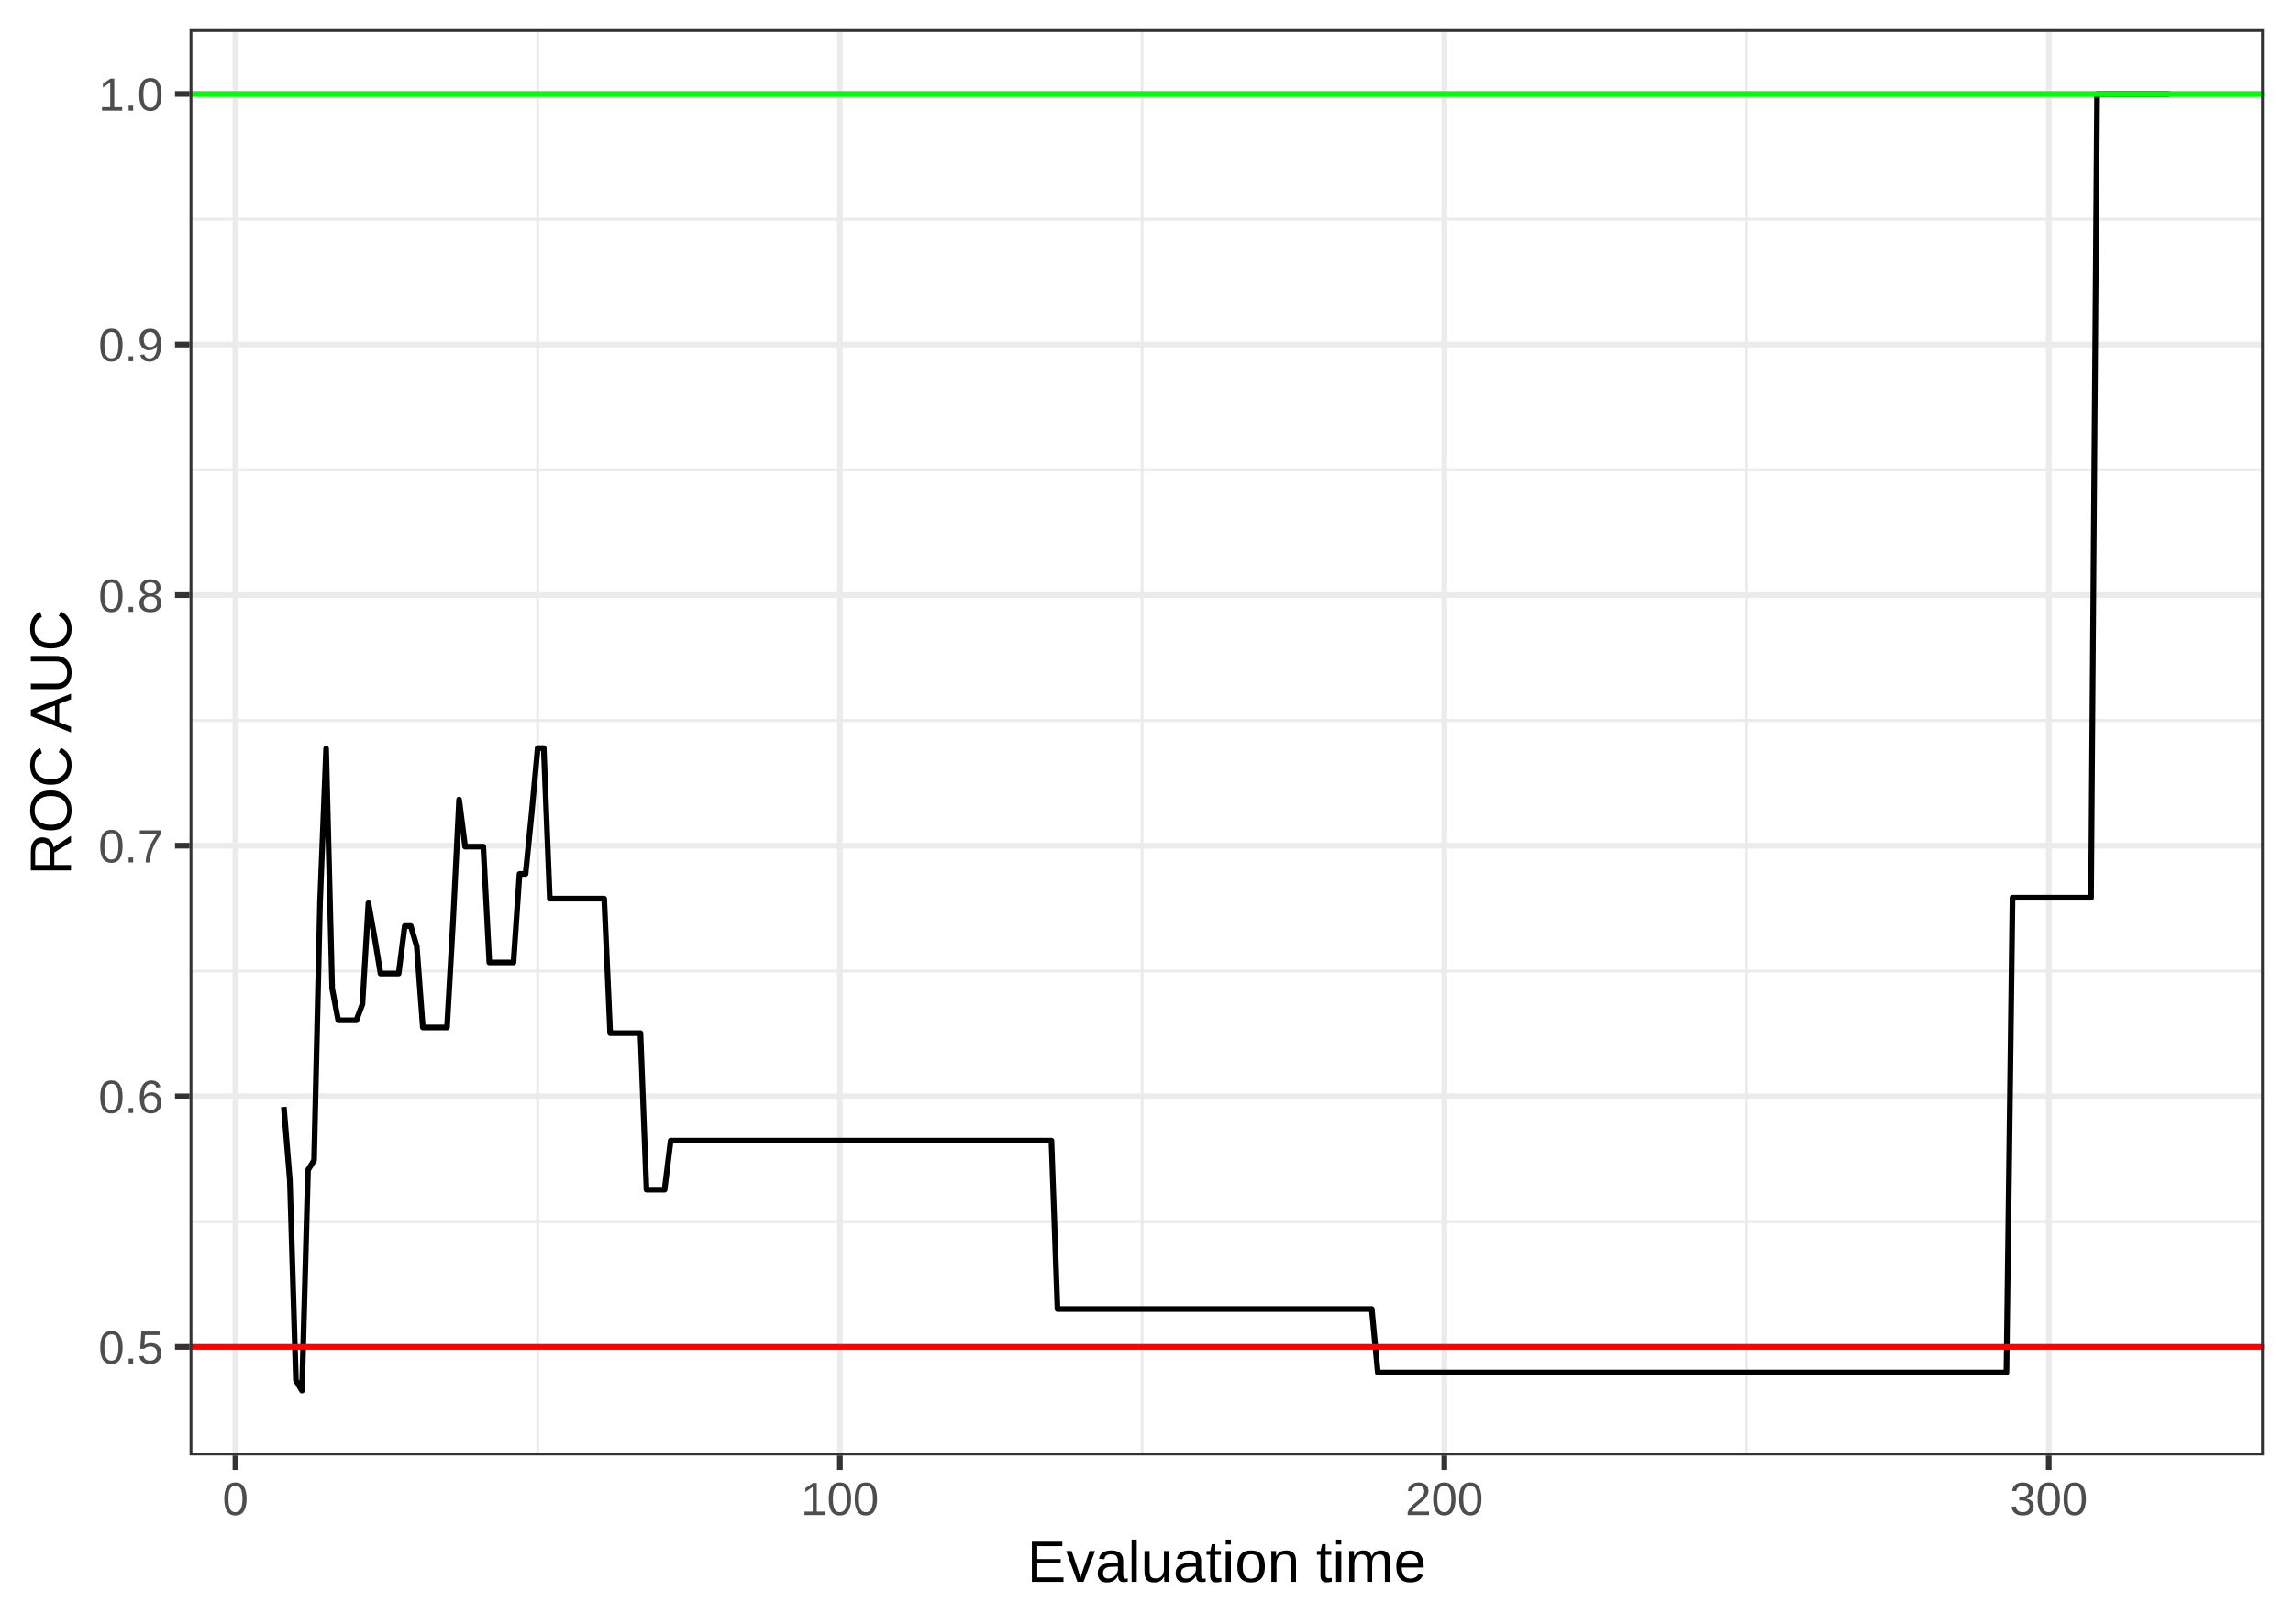
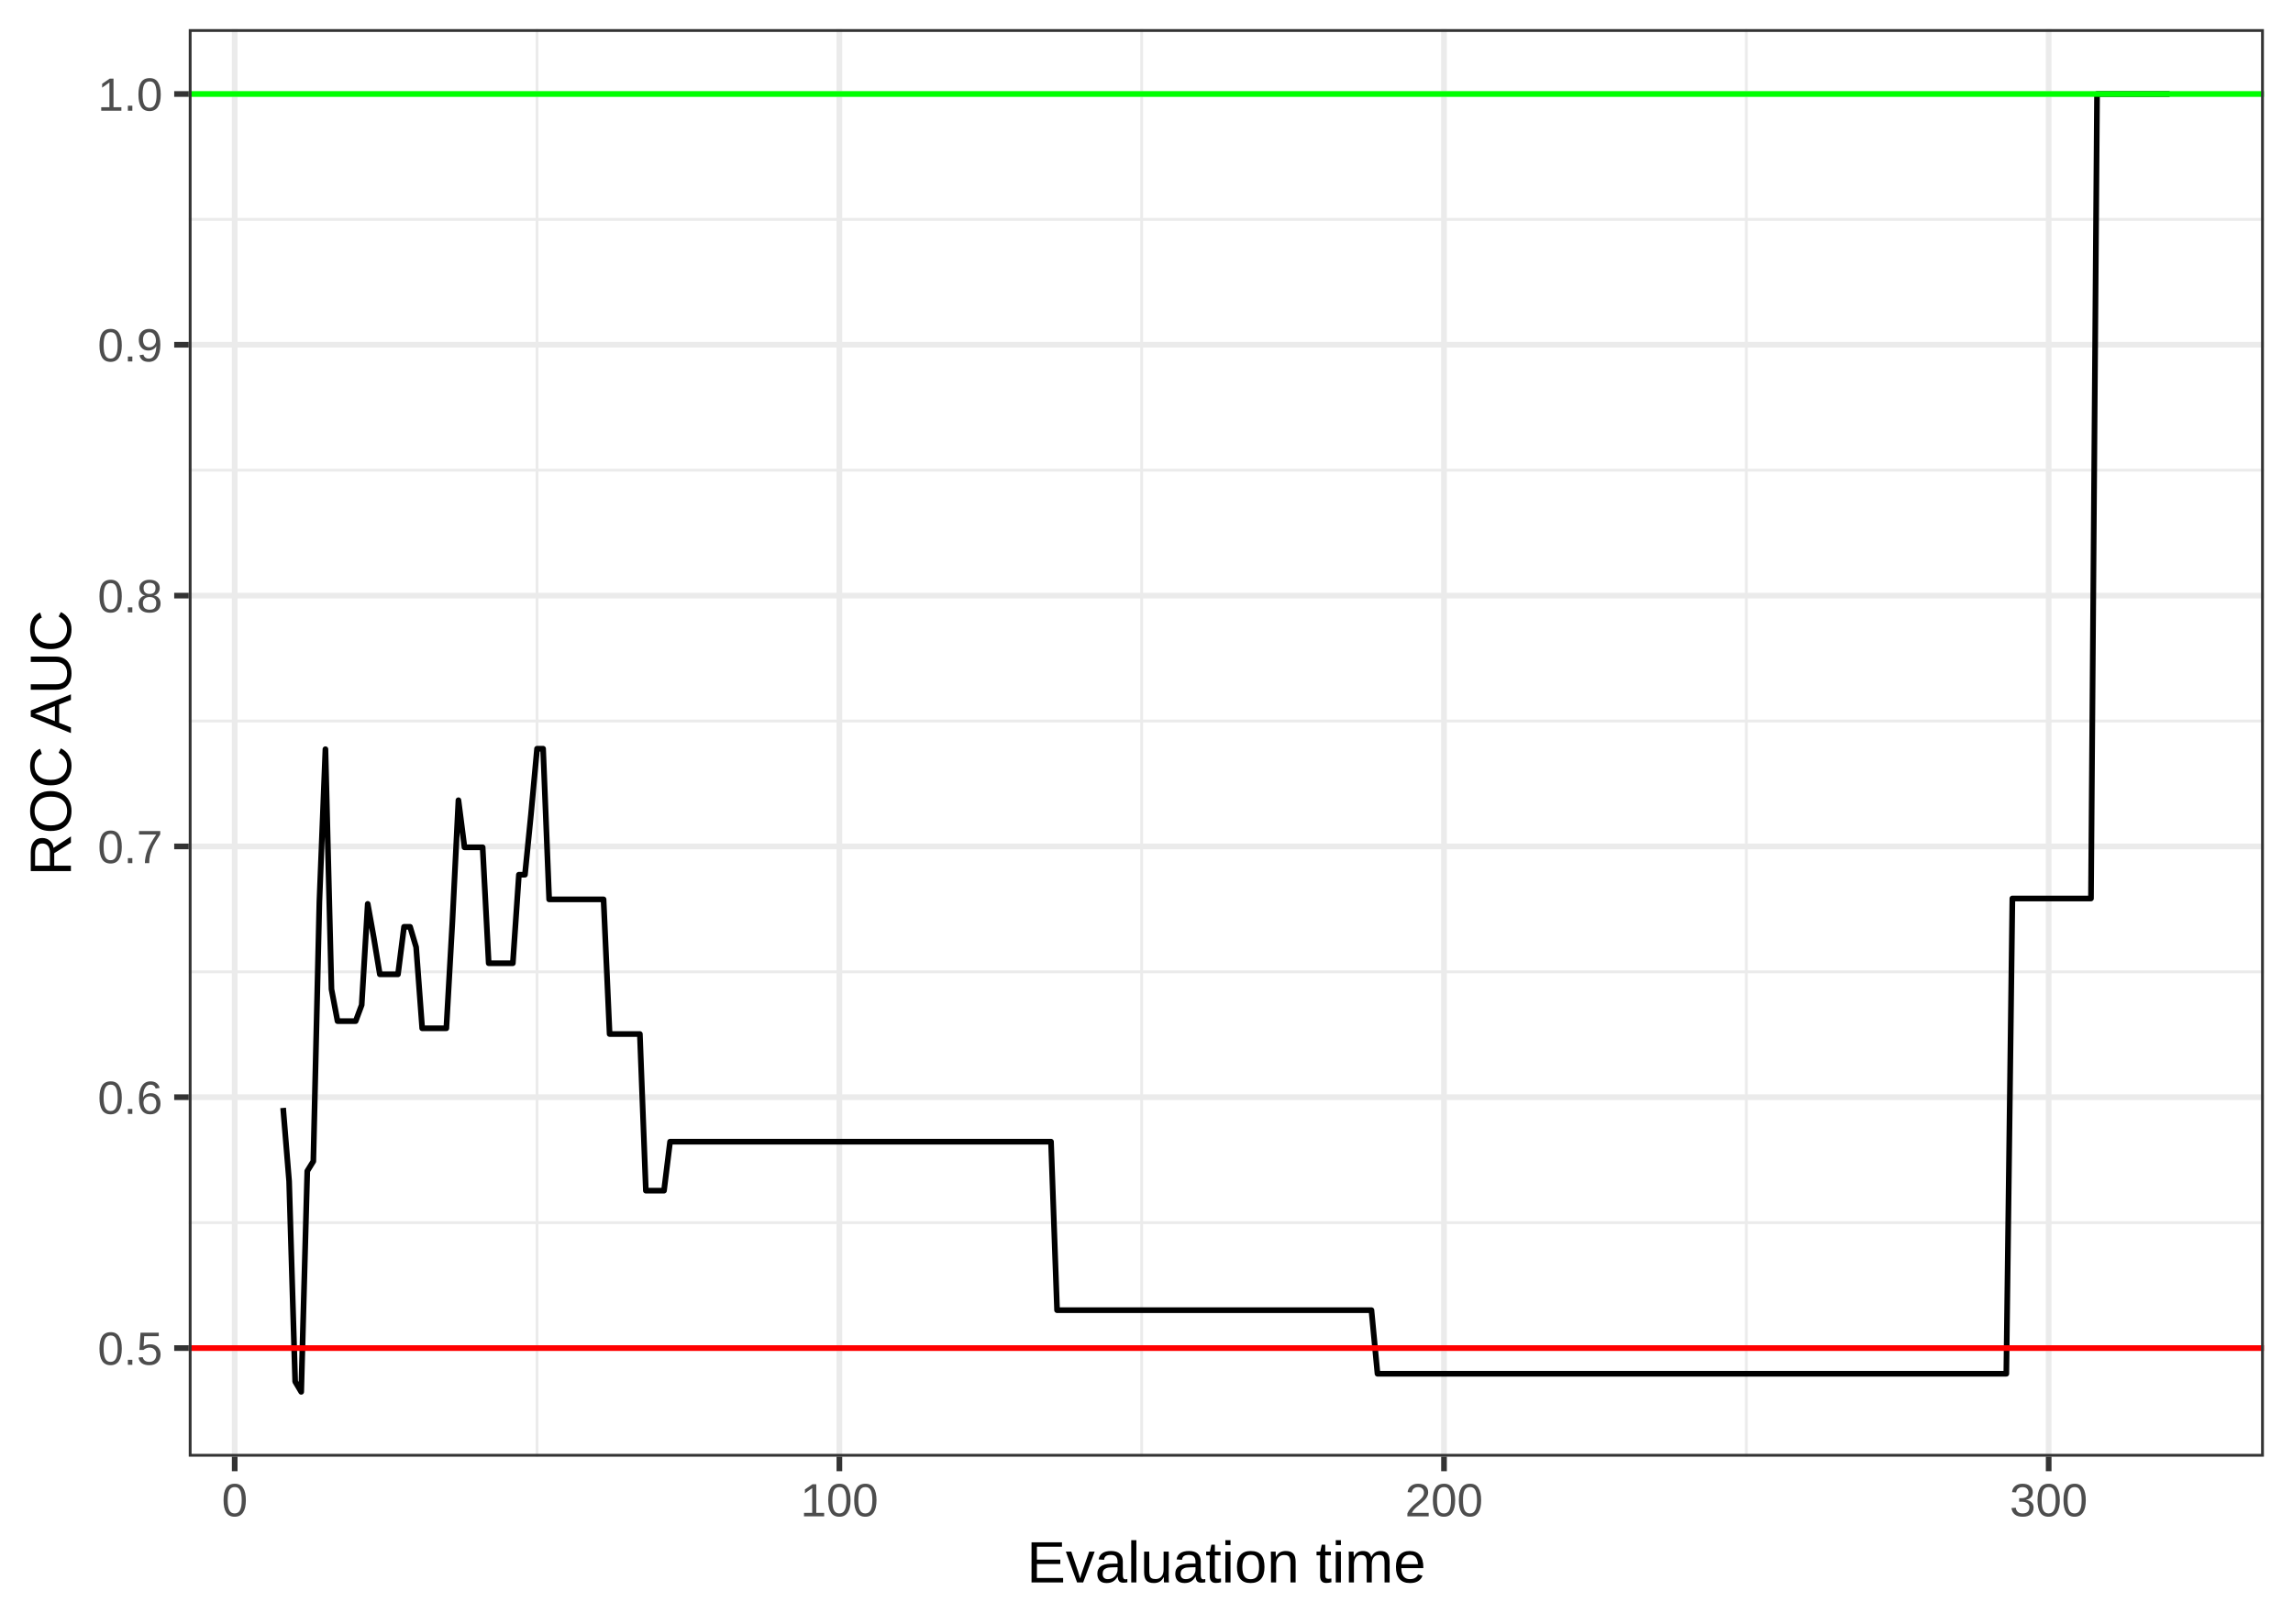
- <svg xmlns="http://www.w3.org/2000/svg" class="svglite" width="432.00pt" height="306.00pt" viewBox="0 0 432.00 306.00">
-   <defs>
-     <style type="text/css">
+ <svg xmlns="http://www.w3.org/2000/svg" width="432.00pt" height="306.00pt" viewBox="0 0 432.00 306.00">
+   <g class="svglite">
+     <defs>
+       <style type="text/css">
    .svglite line, .svglite polyline, .svglite polygon, .svglite path, .svglite rect, .svglite circle {
      fill: none;
      stroke: #000000;
      stroke-linecap: round;
      stroke-linejoin: round;
      stroke-miterlimit: 10.00;
    }
    .svglite text {
      white-space: pre;
    }
+     .svglite g.glyphgroup path {
+       fill: inherit;
+       stroke: none;
+     }
  </style>
-   </defs>
-   <rect width="100%" height="100%" style="stroke: none; fill: #FFFFFF;" />
-   <defs>
-     <clipPath id="cpMC4wMHw0MzIuMDB8MC4wMHwzMDYuMDA=">
-       <rect x="0.00" y="0.00" width="432.00" height="306.00" />
-     </clipPath>
-   </defs>
-   <g clip-path="url(#cpMC4wMHw0MzIuMDB8MC4wMHwzMDYuMDA=)">
-     <rect x="0" y="0.00" width="432.00" height="306.00" style="stroke-width: 1.07; stroke: #FFFFFF; fill: #FFFFFF;" />
-   </g>
-   <defs>
-     <clipPath id="cpMzUuNzF8NDI2LjUyfDUuNDh8Mjc0LjI3">
-       <rect x="35.71" y="5.48" width="390.81" height="268.79" />
-     </clipPath>
-   </defs>
-   <g clip-path="url(#cpMzUuNzF8NDI2LjUyfDUuNDh8Mjc0LjI3)">
-     <rect x="35.71" y="5.48" width="390.81" height="268.79" style="stroke-width: 1.07; stroke: none; fill: #FFFFFF;" />
-     <polyline points="35.71,230.20 426.52,230.20 " style="stroke-width: 0.53; stroke: #EBEBEB; stroke-linecap: butt;" />
-     <polyline points="35.71,182.98 426.52,182.98 " style="stroke-width: 0.53; stroke: #EBEBEB; stroke-linecap: butt;" />
-     <polyline points="35.71,135.75 426.52,135.75 " style="stroke-width: 0.53; stroke: #EBEBEB; stroke-linecap: butt;" />
-     <polyline points="35.71,88.53 426.52,88.53 " style="stroke-width: 0.53; stroke: #EBEBEB; stroke-linecap: butt;" />
-     <polyline points="35.71,41.31 426.52,41.31 " style="stroke-width: 0.53; stroke: #EBEBEB; stroke-linecap: butt;" />
-     <polyline points="101.30,274.27 101.30,5.48 " style="stroke-width: 0.53; stroke: #EBEBEB; stroke-linecap: butt;" />
-     <polyline points="215.17,274.27 215.17,5.48 " style="stroke-width: 0.53; stroke: #EBEBEB; stroke-linecap: butt;" />
-     <polyline points="329.05,274.27 329.05,5.48 " style="stroke-width: 0.53; stroke: #EBEBEB; stroke-linecap: butt;" />
-     <polyline points="35.71,253.81 426.52,253.81 " style="stroke-width: 1.07; stroke: #EBEBEB; stroke-linecap: butt;" />
-     <polyline points="35.71,206.59 426.52,206.59 " style="stroke-width: 1.07; stroke: #EBEBEB; stroke-linecap: butt;" />
-     <polyline points="35.71,159.36 426.52,159.36 " style="stroke-width: 1.07; stroke: #EBEBEB; stroke-linecap: butt;" />
-     <polyline points="35.71,112.14 426.52,112.14 " style="stroke-width: 1.07; stroke: #EBEBEB; stroke-linecap: butt;" />
-     <polyline points="35.71,64.92 426.52,64.92 " style="stroke-width: 1.07; stroke: #EBEBEB; stroke-linecap: butt;" />
-     <polyline points="35.71,17.70 426.52,17.70 " style="stroke-width: 1.07; stroke: #EBEBEB; stroke-linecap: butt;" />
-     <polyline points="44.36,274.27 44.36,5.48 " style="stroke-width: 1.07; stroke: #EBEBEB; stroke-linecap: butt;" />
-     <polyline points="158.24,274.27 158.24,5.48 " style="stroke-width: 1.07; stroke: #EBEBEB; stroke-linecap: butt;" />
-     <polyline points="272.11,274.27 272.11,5.48 " style="stroke-width: 1.07; stroke: #EBEBEB; stroke-linecap: butt;" />
-     <polyline points="385.98,274.27 385.98,5.48 " style="stroke-width: 1.07; stroke: #EBEBEB; stroke-linecap: butt;" />
-     <polyline points="53.47,208.60 54.61,222.41 55.75,260.13 56.89,262.05 58.03,220.49 59.17,218.64 60.30,169.85 61.44,141.06 62.58,186.24 63.72,192.26 64.86,192.26 66.00,192.26 67.14,192.26 68.28,189.22 69.41,170.19 70.55,176.54 71.69,183.45 72.83,183.45 73.97,183.45 75.11,183.45 76.25,174.50 77.39,174.50 78.52,178.33 79.66,193.61 80.80,193.61 81.94,193.61 83.08,193.61 84.22,193.61 85.36,173.54 86.50,150.67 87.63,159.54 88.77,159.54 89.91,159.54 91.05,159.54 92.19,181.36 93.33,181.36 94.47,181.36 95.61,181.36 96.74,181.36 97.88,164.68 99.02,164.68 100.16,153.30 101.30,140.97 102.44,140.97 103.58,169.34 104.72,169.34 105.85,169.34 106.99,169.34 108.13,169.34 109.27,169.34 110.41,169.34 111.55,169.34 112.69,169.34 113.83,169.34 114.96,194.68 116.10,194.68 117.24,194.68 118.38,194.68 119.52,194.68 120.66,194.68 121.80,224.18 122.94,224.18 124.07,224.18 125.21,224.18 126.35,214.95 127.49,214.95 128.63,214.95 129.77,214.95 130.91,214.95 132.04,214.95 133.18,214.95 134.32,214.95 135.46,214.95 136.60,214.95 137.74,214.95 138.88,214.95 140.02,214.95 141.15,214.95 142.29,214.95 143.43,214.95 144.57,214.95 145.71,214.95 146.85,214.95 147.99,214.95 149.13,214.95 150.26,214.95 151.40,214.95 152.54,214.95 153.68,214.95 154.82,214.95 155.96,214.95 157.10,214.95 158.24,214.95 159.37,214.95 160.51,214.95 161.65,214.95 162.79,214.95 163.93,214.95 165.07,214.95 166.21,214.95 167.35,214.95 168.48,214.95 169.62,214.95 170.76,214.95 171.90,214.95 173.04,214.95 174.18,214.95 175.32,214.95 176.46,214.95 177.59,214.95 178.73,214.95 179.87,214.95 181.01,214.95 182.15,214.95 183.29,214.95 184.43,214.95 185.57,214.95 186.70,214.95 187.84,214.95 188.98,214.95 190.12,214.95 191.26,214.95 192.40,214.95 193.54,214.95 194.68,214.95 195.81,214.95 196.95,214.95 198.09,214.95 199.23,246.67 200.37,246.67 201.51,246.67 202.65,246.67 203.78,246.67 204.92,246.67 206.06,246.67 207.20,246.67 208.34,246.67 209.48,246.67 210.62,246.67 211.76,246.67 212.89,246.67 214.03,246.67 215.17,246.67 216.31,246.67 217.45,246.67 218.59,246.67 219.73,246.67 220.87,246.67 222.00,246.67 223.14,246.67 224.28,246.67 225.42,246.67 226.56,246.67 227.70,246.67 228.84,246.67 229.98,246.67 231.11,246.67 232.25,246.67 233.39,246.67 234.53,246.67 235.67,246.67 236.81,246.67 237.95,246.67 239.09,246.67 240.22,246.67 241.36,246.67 242.50,246.67 243.64,246.67 244.78,246.67 245.92,246.67 247.06,246.67 248.20,246.67 249.33,246.67 250.47,246.67 251.61,246.67 252.75,246.67 253.89,246.67 255.03,246.67 256.17,246.67 257.31,246.67 258.44,246.67 259.58,258.65 260.72,258.65 261.86,258.65 263.00,258.65 264.14,258.65 265.28,258.65 266.42,258.65 267.55,258.65 268.69,258.65 269.83,258.65 270.97,258.65 272.11,258.65 273.25,258.65 274.39,258.65 275.52,258.65 276.66,258.65 277.80,258.65 278.94,258.65 280.08,258.65 281.22,258.65 282.36,258.65 283.50,258.65 284.63,258.65 285.77,258.65 286.91,258.65 288.05,258.65 289.19,258.65 290.33,258.65 291.47,258.65 292.61,258.65 293.74,258.65 294.88,258.65 296.02,258.65 297.16,258.65 298.30,258.65 299.44,258.65 300.58,258.65 301.72,258.65 302.85,258.65 303.99,258.65 305.13,258.65 306.27,258.65 307.41,258.65 308.55,258.65 309.69,258.65 310.83,258.65 311.96,258.65 313.10,258.65 314.24,258.65 315.38,258.65 316.52,258.65 317.66,258.65 318.80,258.65 319.94,258.65 321.07,258.65 322.21,258.65 323.35,258.65 324.49,258.65 325.63,258.65 326.77,258.65 327.91,258.65 329.05,258.65 330.18,258.65 331.32,258.65 332.46,258.65 333.60,258.65 334.74,258.65 335.88,258.65 337.02,258.65 338.16,258.65 339.29,258.65 340.43,258.65 341.57,258.65 342.71,258.65 343.85,258.65 344.99,258.65 346.13,258.65 347.26,258.65 348.40,258.65 349.54,258.65 350.68,258.65 351.82,258.65 352.96,258.65 354.10,258.65 355.24,258.65 356.37,258.65 357.51,258.65 358.65,258.65 359.79,258.65 360.93,258.65 362.07,258.65 363.21,258.65 364.35,258.65 365.48,258.65 366.62,258.65 367.76,258.65 368.90,258.65 370.04,258.65 371.18,258.65 372.32,258.65 373.46,258.65 374.59,258.65 375.73,258.65 376.87,258.65 378.01,258.65 379.15,169.17 380.29,169.17 381.43,169.17 382.57,169.17 383.70,169.17 384.84,169.17 385.98,169.17 387.12,169.17 388.26,169.17 389.40,169.17 390.54,169.17 391.68,169.17 392.81,169.17 393.95,169.17 395.09,17.70 396.23,17.70 397.37,17.70 398.51,17.70 399.65,17.70 400.79,17.70 401.92,17.70 403.06,17.70 404.20,17.70 405.34,17.70 406.48,17.70 407.62,17.70 408.76,17.70 " style="stroke-width: 1.07; stroke-linecap: butt;" />
-     <line x1="35.71" y1="17.70" x2="426.52" y2="17.70" style="stroke-width: 1.07; stroke: #00FF00; stroke-linecap: butt;" />
-     <line x1="35.71" y1="253.81" x2="426.52" y2="253.81" style="stroke-width: 1.07; stroke: #FF0000; stroke-linecap: butt;" />
-     <rect x="35.71" y="5.48" width="390.81" height="268.79" style="stroke-width: 1.07; stroke: #333333;" />
-   </g>
-   <g clip-path="url(#cpMC4wMHw0MzIuMDB8MC4wMHwzMDYuMDA=)">
-     <text x="30.78" y="256.96" text-anchor="end" style="font-size: 8.80px;fill: #4D4D4D; font-family: &quot;Arial&quot;;" textLength="12.23px" lengthAdjust="spacingAndGlyphs">0.5</text>
-     <text x="30.78" y="209.74" text-anchor="end" style="font-size: 8.80px;fill: #4D4D4D; font-family: &quot;Arial&quot;;" textLength="12.23px" lengthAdjust="spacingAndGlyphs">0.6</text>
-     <text x="30.78" y="162.52" text-anchor="end" style="font-size: 8.80px;fill: #4D4D4D; font-family: &quot;Arial&quot;;" textLength="12.23px" lengthAdjust="spacingAndGlyphs">0.7</text>
-     <text x="30.78" y="115.30" text-anchor="end" style="font-size: 8.80px;fill: #4D4D4D; font-family: &quot;Arial&quot;;" textLength="12.23px" lengthAdjust="spacingAndGlyphs">0.8</text>
-     <text x="30.78" y="68.07" text-anchor="end" style="font-size: 8.80px;fill: #4D4D4D; font-family: &quot;Arial&quot;;" textLength="12.23px" lengthAdjust="spacingAndGlyphs">0.9</text>
-     <text x="30.78" y="20.85" text-anchor="end" style="font-size: 8.80px;fill: #4D4D4D; font-family: &quot;Arial&quot;;" textLength="12.23px" lengthAdjust="spacingAndGlyphs">1.0</text>
-     <polyline points="32.97,253.81 35.71,253.81 " style="stroke-width: 1.07; stroke: #333333; stroke-linecap: butt;" />
-     <polyline points="32.97,206.59 35.71,206.59 " style="stroke-width: 1.07; stroke: #333333; stroke-linecap: butt;" />
-     <polyline points="32.97,159.36 35.71,159.36 " style="stroke-width: 1.07; stroke: #333333; stroke-linecap: butt;" />
-     <polyline points="32.97,112.14 35.71,112.14 " style="stroke-width: 1.07; stroke: #333333; stroke-linecap: butt;" />
-     <polyline points="32.97,64.92 35.71,64.92 " style="stroke-width: 1.07; stroke: #333333; stroke-linecap: butt;" />
-     <polyline points="32.97,17.70 35.71,17.70 " style="stroke-width: 1.07; stroke: #333333; stroke-linecap: butt;" />
-     <polyline points="44.36,277.01 44.36,274.27 " style="stroke-width: 1.07; stroke: #333333; stroke-linecap: butt;" />
-     <polyline points="158.24,277.01 158.24,274.27 " style="stroke-width: 1.07; stroke: #333333; stroke-linecap: butt;" />
-     <polyline points="272.11,277.01 272.11,274.27 " style="stroke-width: 1.07; stroke: #333333; stroke-linecap: butt;" />
-     <polyline points="385.98,277.01 385.98,274.27 " style="stroke-width: 1.07; stroke: #333333; stroke-linecap: butt;" />
-     <text x="44.36" y="285.50" text-anchor="middle" style="font-size: 8.80px;fill: #4D4D4D; font-family: &quot;Arial&quot;;" textLength="4.90px" lengthAdjust="spacingAndGlyphs">0</text>
-     <text x="158.24" y="285.50" text-anchor="middle" style="font-size: 8.80px;fill: #4D4D4D; font-family: &quot;Arial&quot;;" textLength="14.69px" lengthAdjust="spacingAndGlyphs">100</text>
-     <text x="272.11" y="285.50" text-anchor="middle" style="font-size: 8.80px;fill: #4D4D4D; font-family: &quot;Arial&quot;;" textLength="14.69px" lengthAdjust="spacingAndGlyphs">200</text>
-     <text x="385.98" y="285.50" text-anchor="middle" style="font-size: 8.80px;fill: #4D4D4D; font-family: &quot;Arial&quot;;" textLength="14.69px" lengthAdjust="spacingAndGlyphs">300</text>
-     <text x="231.11" y="298.09" text-anchor="middle" style="font-size: 11.00px; font-family: &quot;Arial&quot;;" textLength="75.20px" lengthAdjust="spacingAndGlyphs">Evaluation time</text>
-     <text transform="translate(13.37,139.87) rotate(-90)" text-anchor="middle" style="font-size: 11.00px; font-family: &quot;Arial&quot;;" textLength="50.71px" lengthAdjust="spacingAndGlyphs">ROC AUC</text>
+     </defs>
+     <rect width="100%" height="100%" style="stroke: none; fill: #FFFFFF;" />
+     <defs>
+       <clipPath id="cpMC4wMHw0MzIuMDB8MC4wMHwzMDYuMDA=">
+         <rect x="0.00" y="0.00" width="432.00" height="306.00" />
+       </clipPath>
+     </defs>
+     <g clip-path="url(#cpMC4wMHw0MzIuMDB8MC4wMHwzMDYuMDA=)">
+       <rect x="0" y="0.00" width="432.00" height="306.00" style="stroke-width: 1.07; stroke: #FFFFFF; fill: #FFFFFF;" />
+     </g>
+     <defs>
+       <clipPath id="cpMzUuNTZ8NDI2LjUyfDUuNDh8Mjc0LjUw">
+         <rect x="35.56" y="5.48" width="390.96" height="269.02" />
+       </clipPath>
+     </defs>
+     <g clip-path="url(#cpMzUuNTZ8NDI2LjUyfDUuNDh8Mjc0LjUw)">
+       <rect x="35.56" y="5.48" width="390.96" height="269.02" style="stroke-width: 1.07; stroke: none; fill: #FFFFFF;" />
+       <polyline points="35.56,230.40 426.52,230.40 " style="stroke-width: 0.53; stroke: #EBEBEB; stroke-linecap: butt;" />
+       <polyline points="35.56,183.13 426.52,183.13 " style="stroke-width: 0.53; stroke: #EBEBEB; stroke-linecap: butt;" />
+       <polyline points="35.56,135.87 426.52,135.87 " style="stroke-width: 0.53; stroke: #EBEBEB; stroke-linecap: butt;" />
+       <polyline points="35.56,88.60 426.52,88.60 " style="stroke-width: 0.53; stroke: #EBEBEB; stroke-linecap: butt;" />
+       <polyline points="35.56,41.34 426.52,41.34 " style="stroke-width: 0.53; stroke: #EBEBEB; stroke-linecap: butt;" />
+       <polyline points="101.18,274.50 101.18,5.48 " style="stroke-width: 0.53; stroke: #EBEBEB; stroke-linecap: butt;" />
+       <polyline points="215.09,274.50 215.09,5.48 " style="stroke-width: 0.53; stroke: #EBEBEB; stroke-linecap: butt;" />
+       <polyline points="329.01,274.50 329.01,5.48 " style="stroke-width: 0.53; stroke: #EBEBEB; stroke-linecap: butt;" />
+       <polyline points="35.56,254.03 426.52,254.03 " style="stroke-width: 1.07; stroke: #EBEBEB; stroke-linecap: butt;" />
+       <polyline points="35.56,206.76 426.52,206.76 " style="stroke-width: 1.07; stroke: #EBEBEB; stroke-linecap: butt;" />
+       <polyline points="35.56,159.50 426.52,159.50 " style="stroke-width: 1.07; stroke: #EBEBEB; stroke-linecap: butt;" />
+       <polyline points="35.56,112.24 426.52,112.24 " style="stroke-width: 1.07; stroke: #EBEBEB; stroke-linecap: butt;" />
+       <polyline points="35.56,64.97 426.52,64.97 " style="stroke-width: 1.07; stroke: #EBEBEB; stroke-linecap: butt;" />
+       <polyline points="35.56,17.71 426.52,17.71 " style="stroke-width: 1.07; stroke: #EBEBEB; stroke-linecap: butt;" />
+       <polyline points="44.22,274.50 44.22,5.48 " style="stroke-width: 1.07; stroke: #EBEBEB; stroke-linecap: butt;" />
+       <polyline points="158.14,274.50 158.14,5.48 " style="stroke-width: 1.07; stroke: #EBEBEB; stroke-linecap: butt;" />
+       <polyline points="272.05,274.50 272.05,5.48 " style="stroke-width: 1.07; stroke: #EBEBEB; stroke-linecap: butt;" />
+       <polyline points="385.97,274.50 385.97,5.48 " style="stroke-width: 1.07; stroke: #EBEBEB; stroke-linecap: butt;" />
+       <polyline points="53.34,208.78 54.47,222.60 55.61,260.35 56.75,262.28 57.89,220.68 59.03,218.83 60.17,169.99 61.31,141.18 62.45,186.40 63.59,192.42 64.73,192.42 65.87,192.42 67.01,192.42 68.14,189.38 69.28,170.33 70.42,176.69 71.56,183.60 72.70,183.60 73.84,183.60 74.98,183.60 76.12,174.65 77.26,174.65 78.40,178.49 79.54,193.77 80.67,193.77 81.81,193.77 82.95,193.77 84.09,193.77 85.23,173.69 86.37,150.80 87.51,159.67 88.65,159.67 89.79,159.67 90.93,159.67 92.07,181.51 93.21,181.51 94.34,181.51 95.48,181.51 96.62,181.51 97.76,164.83 98.90,164.83 100.04,153.44 101.18,141.09 102.32,141.09 103.46,169.48 104.60,169.48 105.74,169.48 106.88,169.48 108.01,169.48 109.15,169.48 110.29,169.48 111.43,169.48 112.57,169.48 113.71,169.48 114.85,194.85 115.99,194.85 117.13,194.85 118.27,194.85 119.41,194.85 120.55,194.85 121.68,224.37 122.82,224.37 123.96,224.37 125.10,224.37 126.24,215.14 127.38,215.14 128.52,215.14 129.66,215.14 130.80,215.14 131.94,215.14 133.08,215.14 134.21,215.14 135.35,215.14 136.49,215.14 137.63,215.14 138.77,215.14 139.91,215.14 141.05,215.14 142.19,215.14 143.33,215.14 144.47,215.14 145.61,215.14 146.75,215.14 147.88,215.14 149.02,215.14 150.16,215.14 151.30,215.14 152.44,215.14 153.58,215.14 154.72,215.14 155.86,215.14 157.00,215.14 158.14,215.14 159.28,215.14 160.42,215.14 161.55,215.14 162.69,215.14 163.83,215.14 164.97,215.14 166.11,215.14 167.25,215.14 168.39,215.14 169.53,215.14 170.67,215.14 171.81,215.14 172.95,215.14 174.09,215.14 175.22,215.14 176.36,215.14 177.50,215.14 178.64,215.14 179.78,215.14 180.92,215.14 182.06,215.14 183.20,215.14 184.34,215.14 185.48,215.14 186.62,215.14 187.75,215.14 188.89,215.14 190.03,215.14 191.17,215.14 192.31,215.14 193.45,215.14 194.59,215.14 195.73,215.14 196.87,215.14 198.01,215.14 199.15,246.89 200.29,246.89 201.42,246.89 202.56,246.89 203.70,246.89 204.84,246.89 205.98,246.89 207.12,246.89 208.26,246.89 209.40,246.89 210.54,246.89 211.68,246.89 212.82,246.89 213.96,246.89 215.09,246.89 216.23,246.89 217.37,246.89 218.51,246.89 219.65,246.89 220.79,246.89 221.93,246.89 223.07,246.89 224.21,246.89 225.35,246.89 226.49,246.89 227.63,246.89 228.76,246.89 229.90,246.89 231.04,246.89 232.18,246.89 233.32,246.89 234.46,246.89 235.60,246.89 236.74,246.89 237.88,246.89 239.02,246.89 240.16,246.89 241.29,246.89 242.43,246.89 243.57,246.89 244.71,246.89 245.85,246.89 246.99,246.89 248.13,246.89 249.27,246.89 250.41,246.89 251.55,246.89 252.69,246.89 253.83,246.89 254.96,246.89 256.10,246.89 257.24,246.89 258.38,246.89 259.52,258.87 260.66,258.87 261.80,258.87 262.94,258.87 264.08,258.87 265.22,258.87 266.36,258.87 267.50,258.87 268.63,258.87 269.77,258.87 270.91,258.87 272.05,258.87 273.19,258.87 274.33,258.87 275.47,258.87 276.61,258.87 277.75,258.87 278.89,258.87 280.03,258.87 281.17,258.87 282.30,258.87 283.44,258.87 284.58,258.87 285.72,258.87 286.86,258.87 288.00,258.87 289.14,258.87 290.28,258.87 291.42,258.87 292.56,258.87 293.70,258.87 294.83,258.87 295.97,258.87 297.11,258.87 298.25,258.87 299.39,258.87 300.53,258.87 301.67,258.87 302.81,258.87 303.95,258.87 305.09,258.87 306.23,258.87 307.37,258.87 308.50,258.87 309.64,258.87 310.78,258.87 311.92,258.87 313.06,258.87 314.20,258.87 315.34,258.87 316.48,258.87 317.62,258.87 318.76,258.87 319.90,258.87 321.04,258.87 322.17,258.87 323.31,258.87 324.45,258.87 325.59,258.87 326.73,258.87 327.87,258.87 329.01,258.87 330.15,258.87 331.29,258.87 332.43,258.87 333.57,258.87 334.71,258.87 335.84,258.87 336.98,258.87 338.12,258.87 339.26,258.87 340.40,258.87 341.54,258.87 342.68,258.87 343.82,258.87 344.96,258.87 346.10,258.87 347.24,258.87 348.37,258.87 349.51,258.87 350.65,258.87 351.79,258.87 352.93,258.87 354.07,258.87 355.21,258.87 356.35,258.87 357.49,258.87 358.63,258.87 359.77,258.87 360.91,258.87 362.04,258.87 363.18,258.87 364.32,258.87 365.46,258.87 366.60,258.87 367.74,258.87 368.88,258.87 370.02,258.87 371.16,258.87 372.30,258.87 373.44,258.87 374.58,258.87 375.71,258.87 376.85,258.87 377.99,258.87 379.13,169.31 380.27,169.31 381.41,169.31 382.55,169.31 383.69,169.31 384.83,169.31 385.97,169.31 387.11,169.31 388.25,169.31 389.38,169.31 390.52,169.31 391.66,169.31 392.80,169.31 393.94,169.31 395.08,17.71 396.22,17.71 397.36,17.71 398.50,17.71 399.64,17.71 400.78,17.71 401.91,17.71 403.05,17.71 404.19,17.71 405.33,17.71 406.47,17.71 407.61,17.71 408.75,17.71 " style="stroke-width: 1.07; stroke-linecap: butt;" />
+       <line x1="35.56" y1="17.71" x2="426.52" y2="17.71" style="stroke-width: 1.07; stroke: #00FF00; stroke-linecap: butt;" />
+       <line x1="35.56" y1="254.03" x2="426.52" y2="254.03" style="stroke-width: 1.07; stroke: #FF0000; stroke-linecap: butt;" />
+       <rect x="35.56" y="5.48" width="390.96" height="269.02" style="stroke-width: 1.07; stroke: #333333;" />
+     </g>
+     <g clip-path="url(#cpMC4wMHw0MzIuMDB8MC4wMHwzMDYuMDA=)">
+       <text x="30.63" y="257.18" text-anchor="end" style="font-size: 8.80px;fill: #4D4D4D; font-family: &quot;Arial&quot;;" textLength="12.22px" lengthAdjust="spacingAndGlyphs">0.5</text>
+       <text x="30.63" y="209.91" text-anchor="end" style="font-size: 8.80px;fill: #4D4D4D; font-family: &quot;Arial&quot;;" textLength="12.22px" lengthAdjust="spacingAndGlyphs">0.6</text>
+       <text x="30.63" y="162.65" text-anchor="end" style="font-size: 8.80px;fill: #4D4D4D; font-family: &quot;Arial&quot;;" textLength="12.22px" lengthAdjust="spacingAndGlyphs">0.7</text>
+       <text x="30.63" y="115.39" text-anchor="end" style="font-size: 8.80px;fill: #4D4D4D; font-family: &quot;Arial&quot;;" textLength="12.22px" lengthAdjust="spacingAndGlyphs">0.8</text>
+       <text x="30.63" y="68.12" text-anchor="end" style="font-size: 8.80px;fill: #4D4D4D; font-family: &quot;Arial&quot;;" textLength="12.22px" lengthAdjust="spacingAndGlyphs">0.9</text>
+       <text x="30.63" y="20.86" text-anchor="end" style="font-size: 8.80px;fill: #4D4D4D; font-family: &quot;Arial&quot;;" textLength="12.22px" lengthAdjust="spacingAndGlyphs">1.0</text>
+       <polyline points="32.82,254.03 35.56,254.03 " style="stroke-width: 1.07; stroke: #333333; stroke-linecap: butt;" />
+       <polyline points="32.82,206.76 35.56,206.76 " style="stroke-width: 1.07; stroke: #333333; stroke-linecap: butt;" />
+       <polyline points="32.82,159.50 35.56,159.50 " style="stroke-width: 1.07; stroke: #333333; stroke-linecap: butt;" />
+       <polyline points="32.82,112.24 35.56,112.24 " style="stroke-width: 1.07; stroke: #333333; stroke-linecap: butt;" />
+       <polyline points="32.82,64.97 35.56,64.97 " style="stroke-width: 1.07; stroke: #333333; stroke-linecap: butt;" />
+       <polyline points="32.82,17.71 35.56,17.71 " style="stroke-width: 1.07; stroke: #333333; stroke-linecap: butt;" />
+       <polyline points="44.22,277.24 44.22,274.50 " style="stroke-width: 1.07; stroke: #333333; stroke-linecap: butt;" />
+       <polyline points="158.14,277.24 158.14,274.50 " style="stroke-width: 1.07; stroke: #333333; stroke-linecap: butt;" />
+       <polyline points="272.05,277.24 272.05,274.50 " style="stroke-width: 1.07; stroke: #333333; stroke-linecap: butt;" />
+       <polyline points="385.97,277.24 385.97,274.50 " style="stroke-width: 1.07; stroke: #333333; stroke-linecap: butt;" />
+       <text x="44.22" y="285.74" text-anchor="middle" style="font-size: 8.80px;fill: #4D4D4D; font-family: &quot;Arial&quot;;" textLength="4.89px" lengthAdjust="spacingAndGlyphs">0</text>
+       <text x="158.14" y="285.74" text-anchor="middle" style="font-size: 8.80px;fill: #4D4D4D; font-family: &quot;Arial&quot;;" textLength="14.67px" lengthAdjust="spacingAndGlyphs">100</text>
+       <text x="272.05" y="285.74" text-anchor="middle" style="font-size: 8.80px;fill: #4D4D4D; font-family: &quot;Arial&quot;;" textLength="14.67px" lengthAdjust="spacingAndGlyphs">200</text>
+       <text x="385.97" y="285.74" text-anchor="middle" style="font-size: 8.80px;fill: #4D4D4D; font-family: &quot;Arial&quot;;" textLength="14.67px" lengthAdjust="spacingAndGlyphs">300</text>
+       <text x="231.04" y="298.20" text-anchor="middle" style="font-size: 11.00px; font-family: &quot;Arial&quot;;" textLength="75.25px" lengthAdjust="spacingAndGlyphs">Evaluation time</text>
+       <text transform="translate(13.36,139.99) rotate(-90)" text-anchor="middle" style="font-size: 11.00px; font-family: &quot;Arial&quot;;" textLength="50.11px" lengthAdjust="spacingAndGlyphs">ROC AUC</text>
+     </g>
  </g>
</svg>
